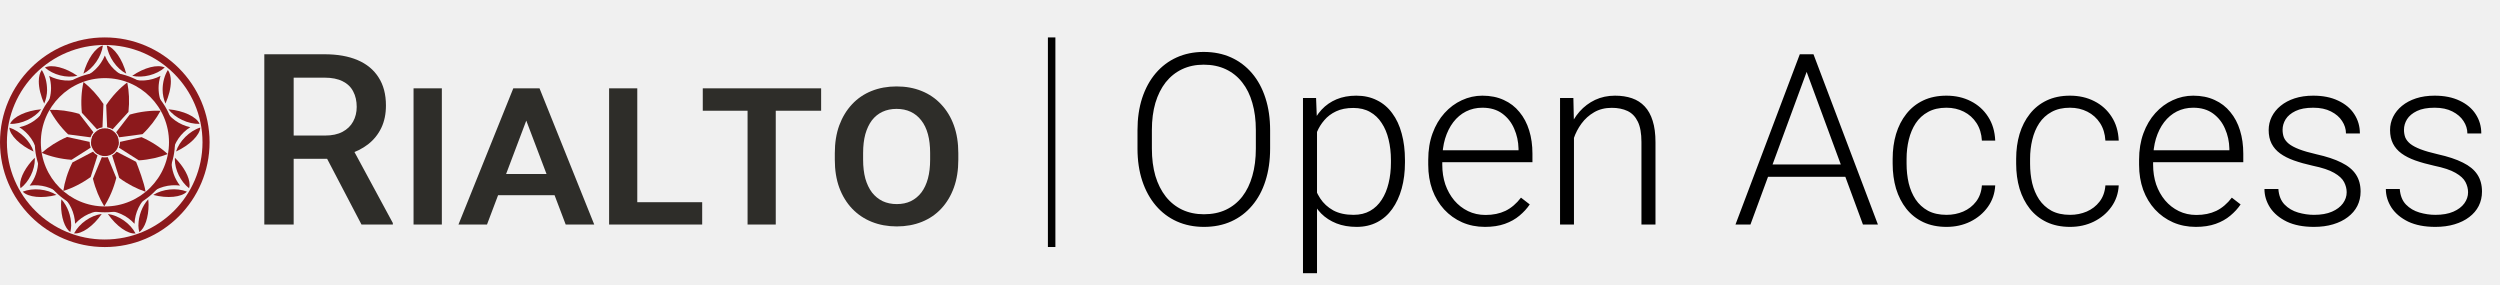
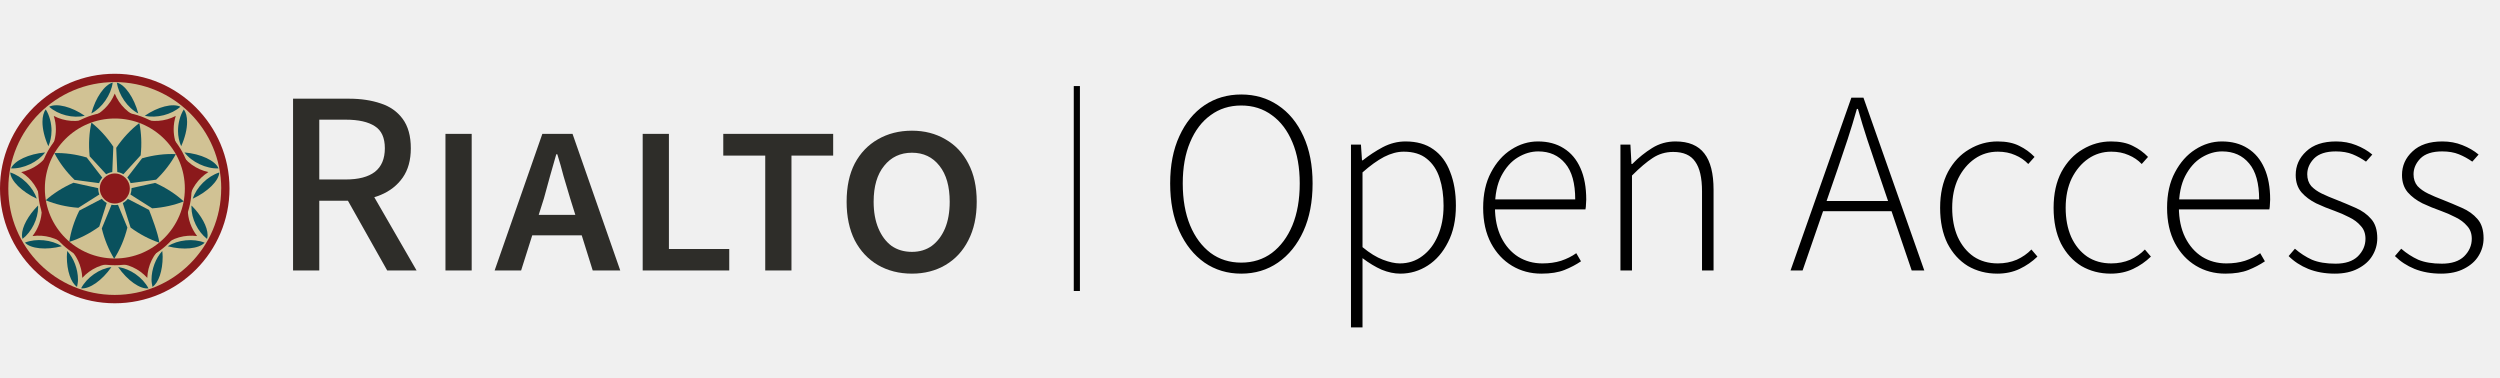
- <svg xmlns="http://www.w3.org/2000/svg" width="334" height="38" viewBox="0 0 334 38" fill="none">
-   <g clip-path="url(#clip0_216_103)">
-     <path d="M13.988 31.998C6.774 31.998 0.923 26.178 0.923 19.003C0.923 11.828 6.774 6.008 13.988 6.008C21.203 6.008 27.054 11.828 27.054 19.003C27.054 26.178 21.203 31.998 13.988 31.998ZM14 5C6.28 5 0 11.279 0 19.003C0 26.727 6.28 33.006 14 33.006C21.72 33.006 28 26.727 28 19.003C28 11.279 21.72 5 14 5Z" fill="#8C191C" />
-     <path d="M14.017 27.582C9.287 27.582 5.456 23.743 5.456 19.009C5.456 14.274 9.287 10.436 14.017 10.436C18.748 10.436 22.579 14.274 22.579 19.009C22.579 23.743 18.748 27.582 14.017 27.582ZM22.991 20.583C23.258 19.068 24.163 17.782 25.423 16.992C23.966 16.68 22.677 15.778 21.9 14.44C21.424 13.614 21.186 12.694 21.186 11.774C21.186 11.22 21.273 10.672 21.441 10.141C20.129 10.831 18.562 10.961 17.117 10.436C15.677 9.905 14.563 8.797 14.006 7.417C13.443 8.797 12.328 9.911 10.877 10.442C9.438 10.967 7.876 10.831 6.565 10.141C6.733 10.672 6.82 11.214 6.82 11.769C6.82 12.694 6.582 13.62 6.1 14.457C5.328 15.784 4.04 16.686 2.583 16.998C3.831 17.782 4.73 19.05 5.009 20.548L5.027 20.654C5.073 20.943 5.096 21.232 5.096 21.52C5.096 22.717 4.684 23.867 3.964 24.799C5.433 24.598 6.948 25.005 8.126 25.984L8.167 26.019C8.167 26.019 8.196 26.043 8.207 26.055C9.339 27.039 9.978 28.442 10.036 29.899C11.034 28.796 12.462 28.13 14.012 28.13C15.544 28.13 16.972 28.796 17.97 29.899C18.028 28.413 18.696 26.986 19.88 25.99C21.058 25.005 22.573 24.598 24.047 24.793C23.322 23.861 22.91 22.712 22.91 21.515C22.91 21.208 22.939 20.901 22.991 20.595C22.991 20.595 22.991 20.583 22.991 20.577V20.583Z" fill="#8C191C" />
-     <path d="M22.103 13.844C22.567 12.818 22.828 11.751 22.828 10.872C22.828 10.23 22.689 9.699 22.428 9.351C21.969 10.082 21.726 11.037 21.726 11.987C21.726 12.647 21.871 13.278 22.109 13.844H22.103ZM14.412 28.59C15.556 30.229 17.099 31.308 18.11 31.184C17.407 29.846 15.863 28.773 14.412 28.59ZM5.508 14.599C3.512 14.775 1.747 15.601 1.347 16.55C2.856 16.609 4.614 15.772 5.508 14.599ZM22.01 9.021C21.081 8.555 19.259 9.021 17.663 10.13C19.096 10.454 20.919 9.994 22.01 9.021ZM18.487 30.117C18.487 30.429 18.545 30.718 18.609 31.007C19.357 30.5 19.851 29.02 19.851 27.34C19.851 27.11 19.822 26.868 19.804 26.627C19.003 27.505 18.492 28.855 18.492 30.117H18.487ZM1.248 17.046C1.306 18.066 2.658 19.398 4.487 20.247C4.051 18.861 2.687 17.505 1.248 17.046ZM26.665 16.55C26.265 15.601 24.506 14.775 22.503 14.599C23.391 15.772 25.15 16.603 26.665 16.55ZM9.896 31.178C10.912 31.302 12.45 30.229 13.594 28.584C12.143 28.767 10.599 29.84 9.896 31.178ZM6.286 11.987C6.286 11.037 6.042 10.082 5.584 9.351C5.323 9.699 5.183 10.23 5.183 10.872C5.183 11.751 5.439 12.824 5.909 13.844C6.141 13.284 6.292 12.653 6.292 11.987H6.286ZM10.343 10.13C8.747 9.021 6.919 8.561 5.996 9.021C7.093 10.006 8.892 10.466 10.343 10.13ZM23.519 20.241C25.347 19.392 26.7 18.06 26.758 17.04C25.318 17.494 23.954 18.856 23.519 20.241ZM8.155 27.328C8.155 29.014 8.648 30.494 9.397 31.001C9.455 30.712 9.513 30.424 9.513 30.117C9.513 28.849 9.002 27.499 8.201 26.621C8.184 26.856 8.155 27.098 8.155 27.328ZM11.144 9.841C12.439 9.168 13.547 7.582 13.75 6.079C12.764 6.321 11.661 7.907 11.144 9.841ZM16.867 9.841C16.351 7.907 15.248 6.321 14.261 6.079C14.47 7.582 15.573 9.168 16.867 9.841ZM23.357 21.267C23.357 22.694 24.134 24.274 25.26 25.147C25.301 25.005 25.33 24.858 25.33 24.693C25.33 23.684 24.564 22.275 23.374 21.078C23.374 21.143 23.357 21.202 23.357 21.267ZM20.472 26.043C22.37 26.538 24.256 26.355 24.97 25.601C23.6 25.052 21.714 25.241 20.472 26.043ZM3.041 25.607C3.755 26.361 5.642 26.544 7.54 26.043C6.298 25.247 4.411 25.058 3.041 25.607ZM4.655 21.273C4.655 21.208 4.643 21.143 4.638 21.078C3.448 22.269 2.682 23.684 2.682 24.693C2.682 24.858 2.711 25.011 2.751 25.147C3.877 24.274 4.655 22.7 4.655 21.273Z" fill="#8C191C" />
-     <path d="M13.112 18.478L12.613 17.83C12.479 17.989 12.369 18.172 12.299 18.372L13.118 18.478H13.112Z" fill="#8C191C" />
-     <path d="M12.485 17.671L10.587 15.212C9.217 14.811 7.853 14.64 6.64 14.675C7.215 15.79 8.051 16.928 9.101 17.953L12.09 18.349C12.178 18.095 12.311 17.871 12.479 17.671H12.485Z" fill="#8C191C" />
-     <path d="M12.178 18.997C12.178 19.215 12.224 19.422 12.294 19.616L12.99 19.174L12.178 18.997Z" fill="#8C191C" />
-     <path d="M11.98 18.997C11.98 18.997 11.98 18.968 11.98 18.956L8.956 18.295C7.644 18.867 6.489 19.616 5.572 20.424C6.727 20.907 8.097 21.243 9.56 21.349L12.119 19.722C12.032 19.498 11.98 19.251 11.98 18.997Z" fill="#8C191C" />
-     <path d="M13.089 20.577L13.338 19.787L12.607 20.17C12.74 20.335 12.903 20.471 13.089 20.577Z" fill="#8C191C" />
-     <path d="M12.433 20.259L9.676 21.703C9.037 22.983 8.631 24.303 8.457 25.512C9.653 25.141 10.924 24.51 12.114 23.649L13.031 20.766C12.799 20.636 12.595 20.465 12.433 20.259Z" fill="#8C191C" />
-     <path d="M14.894 18.478L15.724 18.366C15.649 18.166 15.538 17.983 15.405 17.818L14.9 18.478H14.894Z" fill="#8C191C" />
-     <path d="M17.326 15.318L15.521 17.665C15.695 17.859 15.828 18.089 15.915 18.343L19.044 17.924C20.06 16.951 20.872 15.866 21.447 14.805C20.182 14.74 18.754 14.905 17.326 15.312V15.318Z" fill="#8C191C" />
-     <path d="M14.36 18.024L14.917 17.417C14.737 17.311 14.54 17.234 14.325 17.199L14.36 18.024Z" fill="#8C191C" />
-     <path d="M17.001 11.014C15.997 11.774 15.01 12.812 14.186 14.039L14.313 17.004C14.581 17.046 14.83 17.134 15.051 17.27L17.163 14.952C17.314 13.549 17.245 12.193 17.001 11.014Z" fill="#8C191C" />
-     <path d="M13.095 17.417L13.652 18.024L13.687 17.199C13.472 17.234 13.274 17.317 13.095 17.417Z" fill="#8C191C" />
-     <path d="M13.692 17.004L13.82 13.891C13.031 12.712 12.108 11.716 11.156 10.961C10.877 12.187 10.79 13.602 10.935 15.064L12.961 17.275C13.181 17.14 13.431 17.051 13.692 17.01V17.004Z" fill="#8C191C" />
-     <path d="M15.724 19.622C15.794 19.427 15.84 19.221 15.84 18.997L15.022 19.18L15.724 19.628V19.622Z" fill="#8C191C" />
-     <path d="M18.922 18.319L16.032 18.956C16.032 18.956 16.032 18.985 16.032 19.003C16.032 19.262 15.979 19.504 15.892 19.734L18.556 21.426C19.961 21.332 21.284 21.025 22.405 20.583C21.47 19.722 20.274 18.926 18.916 18.325L18.922 18.319Z" fill="#8C191C" />
-     <path d="M15.405 20.17L14.668 19.787L14.917 20.583C15.103 20.477 15.265 20.335 15.405 20.176V20.17Z" fill="#8C191C" />
-     <path d="M18.185 21.621L15.585 20.265C15.416 20.471 15.213 20.642 14.981 20.772L15.933 23.773C17.076 24.61 18.295 25.235 19.445 25.618C19.299 24.498 18.446 22.275 18.185 21.627V21.621Z" fill="#8C191C" />
-     <path d="M14.325 20.801L14.006 20.029L13.687 20.801C13.791 20.819 13.896 20.837 14.006 20.837C14.116 20.837 14.22 20.825 14.319 20.807L14.325 20.801Z" fill="#8C191C" />
-     <path d="M14.006 21.031C13.867 21.031 13.739 21.019 13.605 20.99L12.415 23.873C12.752 25.259 13.286 26.526 13.925 27.564C14.604 26.503 15.178 25.2 15.538 23.767L14.395 20.99C14.267 21.014 14.133 21.031 14 21.031H14.006Z" fill="#8C191C" />
-     <path d="M5.038 19.003C5.038 14.056 9.061 10.035 14.012 10.035C18.963 10.035 22.985 14.056 22.985 19.003C22.985 23.95 18.963 27.971 14.012 27.971C9.061 27.971 5.038 23.944 5.038 19.003ZM4.649 19.003C4.649 24.168 8.852 28.366 14.012 28.366C19.172 28.366 23.374 24.162 23.374 19.003C23.374 13.844 19.172 9.64 14.012 9.64C8.852 9.64 4.649 13.838 4.649 19.003Z" fill="#8C191C" />
-     <path d="M15.875 18.997C15.875 20.023 15.045 20.854 14.017 20.854C12.99 20.854 12.16 20.023 12.16 18.997C12.16 17.971 12.996 17.14 14.017 17.14C15.039 17.14 15.875 17.971 15.875 18.997Z" fill="#8C191C" />
+ <svg xmlns="http://www.w3.org/2000/svg" width="305" height="46" viewBox="0 0 305 46" fill="none">
+   <g clip-path="url(#clip0_68_1022)">
+     <path d="M14 9C6.282 9 0 15.28 0 23C0 30.72 6.282 37 14 37C21.718 37 28 30.72 28 23C28 15.28 21.723 9 14 9ZM14 35.501C7.093 35.501 1.493 29.902 1.493 23C1.493 16.098 7.093 10.499 14 10.499C20.907 10.499 26.507 16.098 26.507 23C26.507 29.902 20.907 35.501 14 35.501Z" fill="#8B191B" />
+     <path d="M26.985 23C26.985 30.169 21.169 35.981 13.994 35.981C6.819 35.981 1.015 30.169 1.015 23C1.015 15.831 6.825 10.013 14 10.013C21.175 10.013 26.991 15.825 26.991 23H26.985Z" fill="#D1C294" />
+     <path d="M24.045 28.794C23.322 27.858 22.907 26.709 22.907 25.518C22.907 25.216 22.931 24.908 22.989 24.6C22.989 24.6 22.989 24.588 22.989 24.582C23.258 23.071 24.162 21.785 25.422 20.991C23.969 20.677 22.674 19.777 21.898 18.438C21.42 17.608 21.187 16.69 21.187 15.772C21.187 15.221 21.274 14.67 21.443 14.143C20.131 14.83 18.567 14.96 17.115 14.439C15.674 13.912 14.56 12.798 14 11.417C13.44 12.798 12.326 13.912 10.873 14.439C9.432 14.96 7.869 14.83 6.562 14.143C6.732 14.67 6.819 15.215 6.819 15.772C6.819 16.696 6.58 17.626 6.102 18.462C5.332 19.789 4.037 20.689 2.584 20.997C3.833 21.779 4.731 23.053 5.011 24.546C5.011 24.546 5.028 24.647 5.028 24.653C5.075 24.943 5.098 25.234 5.098 25.518C5.098 26.715 4.69 27.864 3.967 28.8C5.437 28.599 6.953 29.008 8.126 29.985L8.167 30.021C8.167 30.021 8.196 30.044 8.207 30.056C9.339 31.04 9.981 32.444 10.039 33.901C11.037 32.799 12.466 32.13 14.012 32.13C15.546 32.13 16.969 32.794 17.967 33.901C18.025 32.414 18.69 30.986 19.874 29.997C21.052 29.014 22.569 28.605 24.039 28.8L24.045 28.794Z" fill="#8B191B" />
+     <path d="M22.552 23C22.552 27.716 18.725 31.537 14.012 31.537C9.298 31.537 5.472 27.716 5.472 23C5.472 18.284 9.298 14.457 14.012 14.457C18.725 14.457 22.552 18.278 22.552 23Z" fill="#D0C192" />
+     <path d="M4.655 25.269C4.655 25.204 4.643 25.139 4.638 25.074C3.447 26.27 2.678 27.68 2.678 28.688C2.678 28.854 2.707 29.002 2.748 29.144C3.873 28.273 4.649 26.697 4.649 25.269H4.655ZM3.039 29.6C3.751 30.352 5.641 30.536 7.537 30.038C6.294 29.239 4.41 29.055 3.039 29.6ZM20.469 30.044C22.365 30.542 24.255 30.358 24.967 29.606C23.596 29.061 21.712 29.245 20.469 30.044ZM23.357 25.263C23.357 26.691 24.133 28.273 25.258 29.144C25.299 29.002 25.328 28.854 25.328 28.688C25.328 27.68 24.564 26.27 23.368 25.074C23.368 25.139 23.351 25.198 23.351 25.263H23.357ZM16.87 13.841C16.351 11.909 15.248 10.321 14.262 10.078C14.467 11.583 15.575 13.171 16.87 13.841ZM11.142 13.841C12.437 13.165 13.545 11.583 13.749 10.078C12.763 10.321 11.661 11.909 11.142 13.841ZM8.155 31.33C8.155 33.013 8.645 34.494 9.398 34.998C9.456 34.713 9.514 34.423 9.514 34.115C9.514 32.847 9.001 31.496 8.202 30.619C8.184 30.856 8.155 31.093 8.155 31.33ZM23.52 24.238C25.346 23.391 26.699 22.058 26.758 21.039C25.317 21.495 23.957 22.852 23.52 24.238ZM10.342 14.125C8.744 13.023 6.918 12.555 5.997 13.023C7.093 14.012 8.896 14.463 10.342 14.125ZM6.288 15.985C6.288 15.037 6.043 14.078 5.582 13.349C5.32 13.698 5.18 14.226 5.18 14.871C5.18 15.754 5.437 16.821 5.903 17.846C6.137 17.283 6.282 16.655 6.282 15.991L6.288 15.985ZM9.893 35.175C10.908 35.3 12.448 34.221 13.592 32.586C12.139 32.764 10.599 33.842 9.893 35.175ZM26.664 20.547C26.267 19.599 24.506 18.77 22.505 18.598C23.392 19.771 25.153 20.607 26.664 20.547ZM1.248 21.039C1.307 22.058 2.66 23.391 4.486 24.238C4.048 22.852 2.689 21.495 1.248 21.039ZM18.486 34.109C18.486 34.417 18.544 34.707 18.602 34.998C19.355 34.494 19.845 33.013 19.845 31.33C19.845 31.099 19.816 30.856 19.798 30.619C18.993 31.496 18.486 32.847 18.486 34.109ZM22.009 13.023C21.082 12.561 19.256 13.023 17.663 14.125C19.098 14.451 20.918 13.989 22.009 13.023ZM5.507 18.598C3.506 18.776 1.744 19.599 1.347 20.547C2.858 20.607 4.614 19.771 5.507 18.598ZM14.414 32.586C15.557 34.227 17.098 35.306 18.113 35.181C17.413 33.842 15.867 32.77 14.414 32.586ZM22.102 17.84C22.569 16.815 22.826 15.748 22.826 14.871C22.826 14.226 22.686 13.698 22.423 13.349C21.968 14.083 21.718 15.037 21.718 15.985C21.718 16.649 21.863 17.277 22.102 17.84Z" fill="#0A515D" />
+     <path d="M10.588 19.214C9.223 18.811 7.857 18.64 6.638 18.675C7.21 19.789 8.05 20.926 9.1 21.951L13.102 22.479L10.582 19.214H10.588Z" fill="#0A515D" />
+     <path d="M8.96 22.295C7.647 22.87 6.492 23.616 5.577 24.428C6.732 24.914 8.102 25.245 9.561 25.352L12.985 23.178L8.96 22.295Z" fill="#0A515D" />
+     <path d="M9.672 25.702C9.036 26.981 8.627 28.303 8.453 29.511C9.648 29.138 10.92 28.51 12.11 27.645L13.335 23.776L9.666 25.696L9.672 25.702Z" fill="#0A515D" />
+     <path d="M19.046 21.922C20.061 20.95 20.878 19.866 21.449 18.805C20.183 18.74 18.754 18.906 17.331 19.315L14.898 22.473L19.046 21.922Z" fill="#0A515D" />
+     <path d="M17.162 18.948C17.313 17.549 17.243 16.193 16.998 15.014C15.995 15.778 15.009 16.809 14.181 18.035L14.356 22.023L17.162 18.948Z" fill="#0A515D" />
+     <path d="M13.819 17.887C13.032 16.708 12.104 15.713 11.153 14.96C10.879 16.187 10.786 17.603 10.938 19.066L13.656 22.028L13.825 17.893L13.819 17.887Z" fill="#0A515D" />
+     <path d="M22.412 24.57C21.478 23.711 20.282 22.917 18.923 22.313L15.027 23.172L18.567 25.417C19.973 25.323 21.297 25.015 22.418 24.57H22.412Z" fill="#0A515D" />
+     <path d="M15.931 27.764C17.074 28.605 18.293 29.227 19.442 29.606C19.297 28.486 18.439 26.265 18.183 25.613L14.665 23.782L15.931 27.764Z" fill="#0A515D" />
+     <path d="M12.419 27.87C12.752 29.256 13.288 30.524 13.93 31.561C14.613 30.501 15.184 29.197 15.54 27.764L14 24.025L12.419 27.87Z" fill="#0A515D" />
+     <path d="M4.649 23C4.649 28.16 8.849 32.361 14.012 32.361C19.174 32.361 23.374 28.16 23.374 23C23.374 17.84 19.174 13.639 14.012 13.639C8.849 13.639 4.649 17.84 4.649 23ZM5.04 23C5.04 18.053 9.065 14.03 14.012 14.03C18.958 14.03 22.983 18.053 22.983 23C22.983 27.947 18.958 31.97 14.012 31.97C9.065 31.97 5.04 27.947 5.04 23Z" fill="#8B191B" />
+     <path d="M15.937 22.994C15.937 24.061 15.073 24.925 14.006 24.925C12.938 24.925 12.075 24.061 12.075 22.994C12.075 21.928 12.944 21.063 14.006 21.063C15.068 21.063 15.937 21.928 15.937 22.994Z" fill="#8B191B" />
+     <path d="M11.982 22.994C11.982 24.114 12.892 25.02 14.012 25.02C15.132 25.02 16.042 24.108 16.042 22.994C16.042 21.88 15.132 20.968 14.012 20.968C12.892 20.968 11.982 21.874 11.982 22.994ZM12.174 22.994C12.174 21.981 12.997 21.163 14.006 21.163C15.015 21.163 15.838 21.987 15.838 22.994C15.838 24.001 15.015 24.831 14.006 24.831C12.997 24.831 12.174 24.007 12.174 22.994Z" fill="#D1C294" />
  </g>
-   <path d="M35.312 7.25H43.359C45.089 7.25 46.562 7.51 47.781 8.031C49 8.552 49.932 9.323 50.578 10.344C51.234 11.354 51.562 12.604 51.562 14.094C51.562 15.229 51.354 16.229 50.938 17.094C50.521 17.958 49.932 18.688 49.172 19.281C48.411 19.865 47.505 20.318 46.453 20.641L45.266 21.219H38.031L38 18.109H43.422C44.359 18.109 45.141 17.943 45.766 17.609C46.391 17.276 46.859 16.823 47.172 16.25C47.495 15.667 47.656 15.01 47.656 14.281C47.656 13.49 47.5 12.802 47.188 12.219C46.885 11.625 46.417 11.172 45.781 10.859C45.146 10.537 44.339 10.375 43.359 10.375H39.234V30H35.312V7.25ZM48.297 30L42.953 19.781L47.062 19.766L52.484 29.797V30H48.297ZM59.031 11.797V30H55.25V11.797H59.031ZM70.531 15.531L65.062 30H61.25L68.578 11.797H71.109L70.531 15.531ZM75.578 30L70.078 15.5L69.5 11.797H72.078L79.391 30H75.578ZM75.344 23.25V26.078H64.938V23.25H75.344ZM93.812 27.016V30H83.953V27.016H93.812ZM85.141 11.797V30H81.375V11.797H85.141ZM103.641 11.797V30H99.875V11.797H103.641ZM109.703 11.797V14.797H93.891V11.797H109.703ZM128.031 20.469V21.344C128.031 22.729 127.833 23.969 127.438 25.062C127.042 26.156 126.479 27.094 125.75 27.875C125.031 28.646 124.167 29.234 123.156 29.641C122.146 30.047 121.031 30.25 119.812 30.25C118.594 30.25 117.479 30.047 116.469 29.641C115.458 29.234 114.583 28.646 113.844 27.875C113.104 27.094 112.531 26.156 112.125 25.062C111.729 23.969 111.531 22.729 111.531 21.344V20.469C111.531 19.083 111.729 17.844 112.125 16.75C112.531 15.656 113.099 14.719 113.828 13.938C114.557 13.156 115.427 12.562 116.438 12.156C117.448 11.75 118.562 11.547 119.781 11.547C121.01 11.547 122.125 11.75 123.125 12.156C124.135 12.562 125.005 13.156 125.734 13.938C126.474 14.719 127.042 15.656 127.438 16.75C127.833 17.844 128.031 19.083 128.031 20.469ZM124.266 21.344V20.438C124.266 19.49 124.167 18.651 123.969 17.922C123.771 17.193 123.474 16.578 123.078 16.078C122.693 15.578 122.224 15.198 121.672 14.938C121.12 14.677 120.49 14.547 119.781 14.547C119.083 14.547 118.453 14.677 117.891 14.938C117.339 15.198 116.87 15.578 116.484 16.078C116.109 16.578 115.818 17.193 115.609 17.922C115.411 18.651 115.312 19.49 115.312 20.438V21.344C115.312 22.281 115.411 23.12 115.609 23.859C115.818 24.588 116.115 25.208 116.5 25.719C116.896 26.219 117.37 26.604 117.922 26.875C118.484 27.135 119.115 27.266 119.812 27.266C120.521 27.266 121.146 27.135 121.688 26.875C122.24 26.604 122.708 26.219 123.094 25.719C123.479 25.208 123.771 24.588 123.969 23.859C124.167 23.12 124.266 22.281 124.266 21.344Z" fill="#2E2D29" />
-   <line x1="140.5" y1="5" x2="140.5" y2="33" stroke="black" />
-   <path d="M169.688 17.406V19.844C169.688 21.438 169.479 22.88 169.062 24.172C168.656 25.453 168.062 26.552 167.281 27.469C166.51 28.385 165.583 29.088 164.5 29.578C163.417 30.068 162.198 30.312 160.844 30.312C159.521 30.312 158.312 30.068 157.219 29.578C156.135 29.088 155.203 28.385 154.422 27.469C153.641 26.552 153.036 25.453 152.609 24.172C152.182 22.88 151.969 21.438 151.969 19.844V17.406C151.969 15.812 152.177 14.375 152.594 13.094C153.021 11.802 153.625 10.698 154.406 9.781C155.188 8.865 156.12 8.161 157.203 7.672C158.286 7.182 159.49 6.938 160.812 6.938C162.167 6.938 163.385 7.182 164.469 7.672C165.552 8.161 166.484 8.865 167.266 9.781C168.047 10.698 168.646 11.802 169.062 13.094C169.479 14.375 169.688 15.812 169.688 17.406ZM167.781 19.844V17.375C167.781 16.031 167.625 14.823 167.312 13.75C167.01 12.677 166.557 11.76 165.953 11C165.359 10.24 164.63 9.656 163.766 9.25C162.901 8.844 161.917 8.641 160.812 8.641C159.74 8.641 158.776 8.844 157.922 9.25C157.068 9.656 156.339 10.24 155.734 11C155.141 11.76 154.682 12.677 154.359 13.75C154.047 14.823 153.891 16.031 153.891 17.375V19.844C153.891 21.198 154.047 22.417 154.359 23.5C154.682 24.573 155.146 25.495 155.75 26.266C156.354 27.026 157.083 27.609 157.938 28.016C158.802 28.422 159.771 28.625 160.844 28.625C161.958 28.625 162.943 28.422 163.797 28.016C164.651 27.609 165.375 27.026 165.969 26.266C166.562 25.495 167.01 24.573 167.312 23.5C167.625 22.417 167.781 21.198 167.781 19.844ZM175.953 16.344V36.5H174.078V13.094H175.828L175.953 16.344ZM187.703 21.391V21.719C187.703 22.979 187.557 24.135 187.266 25.188C186.974 26.24 186.552 27.151 186 27.922C185.458 28.682 184.786 29.271 183.984 29.688C183.182 30.104 182.271 30.312 181.25 30.312C180.24 30.312 179.339 30.156 178.547 29.844C177.755 29.531 177.073 29.088 176.5 28.516C175.938 27.932 175.484 27.255 175.141 26.484C174.807 25.703 174.573 24.849 174.438 23.922V19.594C174.594 18.573 174.849 17.646 175.203 16.812C175.557 15.979 176.01 15.26 176.562 14.656C177.125 14.052 177.792 13.588 178.562 13.266C179.333 12.943 180.214 12.781 181.203 12.781C182.234 12.781 183.151 12.984 183.953 13.391C184.766 13.787 185.448 14.365 186 15.125C186.562 15.875 186.984 16.781 187.266 17.844C187.557 18.896 187.703 20.078 187.703 21.391ZM185.828 21.719V21.391C185.828 20.401 185.724 19.484 185.516 18.641C185.318 17.797 185.01 17.062 184.594 16.438C184.188 15.802 183.667 15.307 183.031 14.953C182.406 14.599 181.661 14.422 180.797 14.422C179.901 14.422 179.135 14.573 178.5 14.875C177.875 15.167 177.354 15.557 176.938 16.047C176.521 16.526 176.193 17.052 175.953 17.625C175.714 18.198 175.536 18.76 175.422 19.312V24.297C175.62 25.088 175.938 25.823 176.375 26.5C176.812 27.167 177.396 27.703 178.125 28.109C178.865 28.505 179.766 28.703 180.828 28.703C181.682 28.703 182.422 28.526 183.047 28.172C183.672 27.818 184.188 27.323 184.594 26.688C185.01 26.052 185.318 25.312 185.516 24.469C185.724 23.625 185.828 22.708 185.828 21.719ZM198.391 30.312C197.286 30.312 196.271 30.109 195.344 29.703C194.427 29.297 193.625 28.724 192.938 27.984C192.26 27.245 191.734 26.37 191.359 25.359C190.995 24.338 190.812 23.224 190.812 22.016V21.344C190.812 20.042 191.005 18.865 191.391 17.812C191.776 16.76 192.307 15.859 192.984 15.109C193.661 14.359 194.432 13.787 195.297 13.391C196.172 12.984 197.089 12.781 198.047 12.781C199.12 12.781 200.073 12.974 200.906 13.359C201.74 13.734 202.438 14.271 203 14.969C203.573 15.656 204.005 16.474 204.297 17.422C204.589 18.359 204.734 19.396 204.734 20.531V21.672H191.938V20.078H202.875V19.859C202.854 18.912 202.661 18.026 202.297 17.203C201.943 16.37 201.411 15.693 200.703 15.172C199.995 14.651 199.109 14.391 198.047 14.391C197.255 14.391 196.526 14.557 195.859 14.891C195.203 15.224 194.635 15.703 194.156 16.328C193.688 16.943 193.323 17.677 193.062 18.531C192.812 19.375 192.688 20.312 192.688 21.344V22.016C192.688 22.953 192.823 23.828 193.094 24.641C193.375 25.443 193.771 26.151 194.281 26.766C194.802 27.38 195.417 27.859 196.125 28.203C196.833 28.547 197.615 28.719 198.469 28.719C199.469 28.719 200.354 28.537 201.125 28.172C201.896 27.797 202.589 27.208 203.203 26.406L204.375 27.312C204.01 27.854 203.552 28.354 203 28.812C202.458 29.271 201.807 29.635 201.047 29.906C200.286 30.177 199.401 30.312 198.391 30.312ZM210.281 16.703V30H208.422V13.094H210.203L210.281 16.703ZM209.859 20.5L209.031 20.031C209.094 19.031 209.297 18.094 209.641 17.219C209.984 16.344 210.448 15.573 211.031 14.906C211.625 14.24 212.318 13.719 213.109 13.344C213.911 12.969 214.797 12.781 215.766 12.781C216.609 12.781 217.365 12.896 218.031 13.125C218.698 13.354 219.266 13.719 219.734 14.219C220.203 14.719 220.557 15.359 220.797 16.141C221.047 16.922 221.172 17.875 221.172 19V30H219.297V18.984C219.297 17.818 219.135 16.906 218.812 16.25C218.49 15.583 218.031 15.109 217.438 14.828C216.844 14.547 216.141 14.406 215.328 14.406C214.432 14.406 213.646 14.604 212.969 15C212.302 15.385 211.74 15.891 211.281 16.516C210.833 17.13 210.49 17.792 210.25 18.5C210.01 19.198 209.88 19.865 209.859 20.5ZM241.734 8.609L233.859 30H231.859L240.453 7.25H241.844L241.734 8.609ZM248.891 30L241 8.609L240.891 7.25H242.281L250.891 30H248.891ZM247.484 21.969V23.625H235.406V21.969H247.484ZM260.062 28.703C260.854 28.703 261.594 28.557 262.281 28.266C262.979 27.963 263.552 27.521 264 26.938C264.458 26.344 264.719 25.62 264.781 24.766H266.562C266.51 25.838 266.182 26.797 265.578 27.641C264.984 28.474 264.203 29.13 263.234 29.609C262.276 30.078 261.219 30.312 260.062 30.312C258.885 30.312 257.844 30.099 256.938 29.672C256.042 29.245 255.292 28.651 254.688 27.891C254.083 27.12 253.625 26.224 253.312 25.203C253.01 24.172 252.859 23.062 252.859 21.875V21.219C252.859 20.031 253.01 18.927 253.312 17.906C253.625 16.875 254.083 15.979 254.688 15.219C255.292 14.448 256.042 13.849 256.938 13.422C257.833 12.995 258.87 12.781 260.047 12.781C261.255 12.781 262.339 13.026 263.297 13.516C264.266 14.005 265.036 14.698 265.609 15.594C266.193 16.49 266.51 17.552 266.562 18.781H264.781C264.729 17.875 264.49 17.094 264.062 16.438C263.635 15.781 263.073 15.276 262.375 14.922C261.677 14.568 260.901 14.391 260.047 14.391C259.089 14.391 258.271 14.578 257.594 14.953C256.917 15.318 256.365 15.823 255.938 16.469C255.521 17.104 255.214 17.833 255.016 18.656C254.818 19.469 254.719 20.323 254.719 21.219V21.875C254.719 22.781 254.812 23.646 255 24.469C255.198 25.281 255.505 26.005 255.922 26.641C256.349 27.276 256.901 27.781 257.578 28.156C258.266 28.521 259.094 28.703 260.062 28.703ZM276.562 28.703C277.354 28.703 278.094 28.557 278.781 28.266C279.479 27.963 280.052 27.521 280.5 26.938C280.958 26.344 281.219 25.62 281.281 24.766H283.062C283.01 25.838 282.682 26.797 282.078 27.641C281.484 28.474 280.703 29.13 279.734 29.609C278.776 30.078 277.719 30.312 276.562 30.312C275.385 30.312 274.344 30.099 273.438 29.672C272.542 29.245 271.792 28.651 271.188 27.891C270.583 27.12 270.125 26.224 269.812 25.203C269.51 24.172 269.359 23.062 269.359 21.875V21.219C269.359 20.031 269.51 18.927 269.812 17.906C270.125 16.875 270.583 15.979 271.188 15.219C271.792 14.448 272.542 13.849 273.438 13.422C274.333 12.995 275.37 12.781 276.547 12.781C277.755 12.781 278.839 13.026 279.797 13.516C280.766 14.005 281.536 14.698 282.109 15.594C282.693 16.49 283.01 17.552 283.062 18.781H281.281C281.229 17.875 280.99 17.094 280.562 16.438C280.135 15.781 279.573 15.276 278.875 14.922C278.177 14.568 277.401 14.391 276.547 14.391C275.589 14.391 274.771 14.578 274.094 14.953C273.417 15.318 272.865 15.823 272.438 16.469C272.021 17.104 271.714 17.833 271.516 18.656C271.318 19.469 271.219 20.323 271.219 21.219V21.875C271.219 22.781 271.312 23.646 271.5 24.469C271.698 25.281 272.005 26.005 272.422 26.641C272.849 27.276 273.401 27.781 274.078 28.156C274.766 28.521 275.594 28.703 276.562 28.703ZM293.359 30.312C292.255 30.312 291.24 30.109 290.312 29.703C289.396 29.297 288.594 28.724 287.906 27.984C287.229 27.245 286.703 26.37 286.328 25.359C285.964 24.338 285.781 23.224 285.781 22.016V21.344C285.781 20.042 285.974 18.865 286.359 17.812C286.745 16.76 287.276 15.859 287.953 15.109C288.63 14.359 289.401 13.787 290.266 13.391C291.141 12.984 292.057 12.781 293.016 12.781C294.089 12.781 295.042 12.974 295.875 13.359C296.708 13.734 297.406 14.271 297.969 14.969C298.542 15.656 298.974 16.474 299.266 17.422C299.557 18.359 299.703 19.396 299.703 20.531V21.672H286.906V20.078H297.844V19.859C297.823 18.912 297.63 18.026 297.266 17.203C296.911 16.37 296.38 15.693 295.672 15.172C294.964 14.651 294.078 14.391 293.016 14.391C292.224 14.391 291.495 14.557 290.828 14.891C290.172 15.224 289.604 15.703 289.125 16.328C288.656 16.943 288.292 17.677 288.031 18.531C287.781 19.375 287.656 20.312 287.656 21.344V22.016C287.656 22.953 287.792 23.828 288.062 24.641C288.344 25.443 288.74 26.151 289.25 26.766C289.771 27.38 290.385 27.859 291.094 28.203C291.802 28.547 292.583 28.719 293.438 28.719C294.438 28.719 295.323 28.537 296.094 28.172C296.865 27.797 297.557 27.208 298.172 26.406L299.344 27.312C298.979 27.854 298.521 28.354 297.969 28.812C297.427 29.271 296.776 29.635 296.016 29.906C295.255 30.177 294.37 30.312 293.359 30.312ZM313.516 25.688C313.516 25.229 313.401 24.776 313.172 24.328C312.943 23.88 312.5 23.469 311.844 23.094C311.198 22.719 310.245 22.401 308.984 22.141C308.047 21.932 307.208 21.698 306.469 21.438C305.74 21.177 305.125 20.865 304.625 20.5C304.125 20.135 303.745 19.698 303.484 19.188C303.224 18.677 303.094 18.073 303.094 17.375C303.094 16.75 303.229 16.162 303.5 15.609C303.781 15.047 304.177 14.557 304.688 14.141C305.208 13.713 305.833 13.38 306.562 13.141C307.302 12.901 308.13 12.781 309.047 12.781C310.349 12.781 311.464 13.005 312.391 13.453C313.328 13.891 314.042 14.49 314.531 15.25C315.031 16.01 315.281 16.87 315.281 17.828H313.422C313.422 17.245 313.25 16.693 312.906 16.172C312.573 15.651 312.078 15.224 311.422 14.891C310.776 14.557 309.984 14.391 309.047 14.391C308.078 14.391 307.292 14.537 306.688 14.828C306.083 15.12 305.641 15.49 305.359 15.938C305.089 16.385 304.953 16.849 304.953 17.328C304.953 17.703 305.01 18.047 305.125 18.359C305.25 18.662 305.469 18.943 305.781 19.203C306.104 19.463 306.562 19.708 307.156 19.938C307.75 20.167 308.521 20.391 309.469 20.609C310.833 20.912 311.948 21.281 312.812 21.719C313.688 22.146 314.333 22.677 314.75 23.312C315.167 23.938 315.375 24.698 315.375 25.594C315.375 26.292 315.229 26.932 314.938 27.516C314.646 28.088 314.224 28.583 313.672 29C313.13 29.417 312.474 29.74 311.703 29.969C310.943 30.198 310.089 30.312 309.141 30.312C307.714 30.312 306.505 30.078 305.516 29.609C304.536 29.13 303.792 28.505 303.281 27.734C302.781 26.953 302.531 26.125 302.531 25.25H304.391C304.453 26.125 304.729 26.818 305.219 27.328C305.708 27.828 306.307 28.182 307.016 28.391C307.734 28.599 308.443 28.703 309.141 28.703C310.099 28.703 310.901 28.562 311.547 28.281C312.193 28 312.682 27.63 313.016 27.172C313.349 26.713 313.516 26.219 313.516 25.688ZM329.734 25.688C329.734 25.229 329.62 24.776 329.391 24.328C329.161 23.88 328.719 23.469 328.062 23.094C327.417 22.719 326.464 22.401 325.203 22.141C324.266 21.932 323.427 21.698 322.688 21.438C321.958 21.177 321.344 20.865 320.844 20.5C320.344 20.135 319.964 19.698 319.703 19.188C319.443 18.677 319.312 18.073 319.312 17.375C319.312 16.75 319.448 16.162 319.719 15.609C320 15.047 320.396 14.557 320.906 14.141C321.427 13.713 322.052 13.38 322.781 13.141C323.521 12.901 324.349 12.781 325.266 12.781C326.568 12.781 327.682 13.005 328.609 13.453C329.547 13.891 330.26 14.49 330.75 15.25C331.25 16.01 331.5 16.87 331.5 17.828H329.641C329.641 17.245 329.469 16.693 329.125 16.172C328.792 15.651 328.297 15.224 327.641 14.891C326.995 14.557 326.203 14.391 325.266 14.391C324.297 14.391 323.51 14.537 322.906 14.828C322.302 15.12 321.859 15.49 321.578 15.938C321.307 16.385 321.172 16.849 321.172 17.328C321.172 17.703 321.229 18.047 321.344 18.359C321.469 18.662 321.688 18.943 322 19.203C322.323 19.463 322.781 19.708 323.375 19.938C323.969 20.167 324.74 20.391 325.688 20.609C327.052 20.912 328.167 21.281 329.031 21.719C329.906 22.146 330.552 22.677 330.969 23.312C331.385 23.938 331.594 24.698 331.594 25.594C331.594 26.292 331.448 26.932 331.156 27.516C330.865 28.088 330.443 28.583 329.891 29C329.349 29.417 328.693 29.74 327.922 29.969C327.161 30.198 326.307 30.312 325.359 30.312C323.932 30.312 322.724 30.078 321.734 29.609C320.755 29.13 320.01 28.505 319.5 27.734C319 26.953 318.75 26.125 318.75 25.25H320.609C320.672 26.125 320.948 26.818 321.438 27.328C321.927 27.828 322.526 28.182 323.234 28.391C323.953 28.599 324.661 28.703 325.359 28.703C326.318 28.703 327.12 28.562 327.766 28.281C328.411 28 328.901 27.63 329.234 27.172C329.568 26.713 329.734 26.219 329.734 25.688Z" fill="black" />
+   <path d="M35.752 33V12.04H42.568C44.019 12.04 45.309 12.232 46.44 12.616C47.571 12.979 48.467 13.608 49.128 14.504C49.789 15.4 50.12 16.595 50.12 18.088C50.12 19.539 49.789 20.733 49.128 21.672C48.467 22.611 47.571 23.315 46.44 23.784C45.309 24.253 44.019 24.488 42.568 24.488H38.952V33H35.752ZM38.952 21.896H42.184C43.741 21.896 44.925 21.587 45.736 20.968C46.547 20.328 46.952 19.368 46.952 18.088C46.952 16.808 46.547 15.912 45.736 15.4C44.925 14.867 43.741 14.6 42.184 14.6H38.952V21.896ZM47.24 33L41.96 23.624L44.36 21.8L50.824 33H47.24ZM54.346 33V16.328H57.546V33H54.346ZM60.344 33L66.168 16.328H69.848L75.672 33H72.312L69.56 24.2C69.282 23.304 69.016 22.408 68.76 21.512C68.525 20.595 68.269 19.699 67.992 18.824H67.864C67.608 19.72 67.352 20.616 67.096 21.512C66.861 22.408 66.616 23.304 66.36 24.2L63.576 33H60.344ZM63.8 28.712V26.216H72.184V28.712H63.8ZM78.408 33V16.328H81.608V30.376H88.968V33H78.408ZM93.359 33V18.984H88.239V16.328H101.647V18.984H96.559V33H93.359ZM111.256 33.384C109.698 33.384 108.312 33.032 107.096 32.328C105.901 31.624 104.962 30.621 104.28 29.32C103.618 27.997 103.288 26.429 103.288 24.616C103.288 22.781 103.618 21.224 104.28 19.944C104.962 18.664 105.901 17.683 107.096 17C108.312 16.296 109.698 15.944 111.256 15.944C112.792 15.944 114.157 16.296 115.352 17C116.546 17.683 117.474 18.664 118.135 19.944C118.818 21.224 119.16 22.781 119.16 24.616C119.16 26.429 118.818 27.997 118.135 29.32C117.474 30.621 116.546 31.624 115.352 32.328C114.157 33.032 112.792 33.384 111.256 33.384ZM111.256 30.728C112.194 30.728 113.005 30.483 113.688 29.992C114.37 29.48 114.904 28.776 115.288 27.88C115.672 26.963 115.864 25.875 115.864 24.616C115.864 22.739 115.448 21.277 114.616 20.232C113.784 19.165 112.664 18.632 111.256 18.632C109.848 18.632 108.717 19.165 107.864 20.232C107.01 21.277 106.584 22.739 106.584 24.616C106.584 25.853 106.776 26.931 107.16 27.848C107.544 28.765 108.077 29.48 108.76 29.992C109.464 30.483 110.296 30.728 111.256 30.728Z" fill="#2E2D29" />
+   <line x1="131.375" y1="10.5" x2="131.375" y2="35.5" stroke="black" stroke-width="0.75" />
+   <path d="M151.432 33.384C149.747 33.384 148.253 32.936 146.952 32.04C145.651 31.123 144.627 29.843 143.88 28.2C143.133 26.557 142.76 24.616 142.76 22.376C142.76 20.157 143.133 18.237 143.88 16.616C144.627 14.973 145.651 13.715 146.952 12.84C148.253 11.965 149.747 11.528 151.432 11.528C153.117 11.528 154.611 11.965 155.912 12.84C157.235 13.715 158.269 14.973 159.016 16.616C159.763 18.237 160.136 20.157 160.136 22.376C160.136 24.616 159.763 26.557 159.016 28.2C158.269 29.843 157.235 31.123 155.912 32.04C154.611 32.936 153.117 33.384 151.432 33.384ZM151.432 32.04C152.861 32.04 154.109 31.645 155.176 30.856C156.243 30.045 157.075 28.925 157.672 27.496C158.269 26.045 158.568 24.339 158.568 22.376C158.568 20.435 158.269 18.76 157.672 17.352C157.075 15.923 156.243 14.824 155.176 14.056C154.109 13.267 152.861 12.872 151.432 12.872C150.003 12.872 148.755 13.267 147.688 14.056C146.621 14.824 145.789 15.923 145.192 17.352C144.595 18.76 144.296 20.435 144.296 22.376C144.296 24.339 144.595 26.045 145.192 27.496C145.789 28.925 146.621 30.045 147.688 30.856C148.755 31.645 150.003 32.04 151.432 32.04ZM164.819 39.944V17.64H166.035L166.163 19.56H166.259C167.006 18.963 167.816 18.429 168.691 17.96C169.587 17.491 170.515 17.256 171.475 17.256C172.84 17.256 173.971 17.576 174.867 18.216C175.784 18.856 176.467 19.773 176.915 20.968C177.384 22.141 177.619 23.517 177.619 25.096C177.619 26.824 177.299 28.307 176.659 29.544C176.04 30.781 175.219 31.731 174.195 32.392C173.171 33.053 172.051 33.384 170.835 33.384C170.11 33.384 169.352 33.224 168.563 32.904C167.795 32.563 167.016 32.093 166.227 31.496V34.344V39.944H164.819ZM170.771 32.136C171.816 32.136 172.734 31.837 173.523 31.24C174.334 30.643 174.963 29.821 175.411 28.776C175.88 27.709 176.115 26.483 176.115 25.096C176.115 23.837 175.955 22.717 175.635 21.736C175.315 20.733 174.792 19.944 174.067 19.368C173.363 18.792 172.424 18.504 171.251 18.504C170.483 18.504 169.683 18.717 168.851 19.144C168.04 19.571 167.166 20.2 166.227 21.032V30.152C167.102 30.877 167.934 31.389 168.723 31.688C169.512 31.987 170.195 32.136 170.771 32.136ZM188.049 33.384C186.727 33.384 185.532 33.064 184.465 32.424C183.399 31.784 182.545 30.867 181.905 29.672C181.265 28.456 180.945 27.016 180.945 25.352C180.945 23.667 181.265 22.227 181.905 21.032C182.545 19.816 183.367 18.888 184.369 18.248C185.393 17.587 186.481 17.256 187.633 17.256C188.849 17.256 189.895 17.533 190.769 18.088C191.665 18.643 192.348 19.453 192.817 20.52C193.287 21.565 193.521 22.845 193.521 24.36C193.521 24.531 193.511 24.723 193.489 24.936C193.489 25.128 193.468 25.331 193.425 25.544H181.809V24.328H192.177C192.177 22.365 191.772 20.904 190.961 19.944C190.151 18.963 189.052 18.472 187.665 18.472C186.812 18.472 185.98 18.717 185.169 19.208C184.359 19.699 183.687 20.456 183.153 21.48C182.641 22.483 182.385 23.752 182.385 25.288C182.385 26.696 182.641 27.923 183.153 28.968C183.665 29.992 184.359 30.781 185.233 31.336C186.108 31.869 187.089 32.136 188.177 32.136C189.009 32.136 189.767 32.029 190.449 31.816C191.153 31.581 191.772 31.272 192.305 30.888L192.881 31.88C192.284 32.285 191.612 32.637 190.865 32.936C190.119 33.235 189.18 33.384 188.049 33.384ZM197.694 33V17.64H198.91L199.038 20.008H199.134C199.923 19.219 200.734 18.568 201.566 18.056C202.419 17.523 203.369 17.256 204.414 17.256C206.014 17.256 207.187 17.747 207.934 18.728C208.681 19.688 209.054 21.16 209.054 23.144V33H207.646V23.336C207.646 21.693 207.369 20.488 206.814 19.72C206.281 18.931 205.385 18.536 204.126 18.536C203.209 18.536 202.377 18.781 201.63 19.272C200.905 19.741 200.062 20.456 199.102 21.416V33H197.694ZM218.444 33L225.868 11.912H227.34L234.764 33H233.228L229.004 20.584C228.577 19.325 228.172 18.12 227.788 16.968C227.404 15.795 227.03 14.568 226.668 13.288H226.54C226.177 14.568 225.804 15.795 225.42 16.968C225.036 18.12 224.63 19.325 224.204 20.584L219.916 33H218.444ZM221.836 25.768V24.52H231.276V25.768H221.836ZM243.671 33.384C242.349 33.384 241.154 33.075 240.087 32.456C239.042 31.816 238.21 30.899 237.591 29.704C236.994 28.488 236.695 27.037 236.695 25.352C236.695 23.645 237.015 22.184 237.655 20.968C238.317 19.752 239.181 18.835 240.247 18.216C241.314 17.576 242.466 17.256 243.703 17.256C244.77 17.256 245.655 17.437 246.359 17.8C247.063 18.141 247.682 18.589 248.215 19.144L247.447 20.008C246.999 19.539 246.466 19.176 245.847 18.92C245.229 18.643 244.525 18.504 243.735 18.504C242.69 18.504 241.751 18.792 240.919 19.368C240.087 19.944 239.415 20.744 238.903 21.768C238.413 22.792 238.167 23.987 238.167 25.352C238.167 26.696 238.391 27.88 238.839 28.904C239.309 29.928 239.959 30.728 240.791 31.304C241.623 31.859 242.605 32.136 243.735 32.136C244.567 32.136 245.335 31.987 246.039 31.688C246.743 31.368 247.341 30.952 247.831 30.44L248.567 31.304C247.927 31.923 247.202 32.424 246.391 32.808C245.581 33.192 244.674 33.384 243.671 33.384ZM257.515 33.384C256.192 33.384 254.998 33.075 253.931 32.456C252.886 31.816 252.054 30.899 251.435 29.704C250.838 28.488 250.539 27.037 250.539 25.352C250.539 23.645 250.859 22.184 251.499 20.968C252.16 19.752 253.024 18.835 254.091 18.216C255.158 17.576 256.31 17.256 257.547 17.256C258.614 17.256 259.499 17.437 260.203 17.8C260.907 18.141 261.526 18.589 262.059 19.144L261.291 20.008C260.843 19.539 260.31 19.176 259.691 18.92C259.072 18.643 258.368 18.504 257.579 18.504C256.534 18.504 255.595 18.792 254.763 19.368C253.931 19.944 253.259 20.744 252.747 21.768C252.256 22.792 252.011 23.987 252.011 25.352C252.011 26.696 252.235 27.88 252.683 28.904C253.152 29.928 253.803 30.728 254.635 31.304C255.467 31.859 256.448 32.136 257.579 32.136C258.411 32.136 259.179 31.987 259.883 31.688C260.587 31.368 261.184 30.952 261.675 30.44L262.411 31.304C261.771 31.923 261.046 32.424 260.235 32.808C259.424 33.192 258.518 33.384 257.515 33.384ZM271.487 33.384C270.164 33.384 268.969 33.064 267.903 32.424C266.836 31.784 265.983 30.867 265.343 29.672C264.703 28.456 264.383 27.016 264.383 25.352C264.383 23.667 264.703 22.227 265.343 21.032C265.983 19.816 266.804 18.888 267.807 18.248C268.831 17.587 269.919 17.256 271.071 17.256C272.287 17.256 273.332 17.533 274.207 18.088C275.103 18.643 275.785 19.453 276.255 20.52C276.724 21.565 276.959 22.845 276.959 24.36C276.959 24.531 276.948 24.723 276.927 24.936C276.927 25.128 276.905 25.331 276.863 25.544H265.247V24.328H275.615C275.615 22.365 275.209 20.904 274.399 19.944C273.588 18.963 272.489 18.472 271.103 18.472C270.249 18.472 269.417 18.717 268.607 19.208C267.796 19.699 267.124 20.456 266.591 21.48C266.079 22.483 265.823 23.752 265.823 25.288C265.823 26.696 266.079 27.923 266.591 28.968C267.103 29.992 267.796 30.781 268.671 31.336C269.545 31.869 270.527 32.136 271.615 32.136C272.447 32.136 273.204 32.029 273.887 31.816C274.591 31.581 275.209 31.272 275.743 30.888L276.319 31.88C275.721 32.285 275.049 32.637 274.303 32.936C273.556 33.235 272.617 33.384 271.487 33.384ZM284.844 33.384C283.649 33.384 282.572 33.192 281.612 32.808C280.673 32.424 279.873 31.901 279.212 31.24L279.98 30.344C280.62 30.899 281.313 31.347 282.06 31.688C282.828 32.008 283.788 32.168 284.94 32.168C286.134 32.168 287.041 31.869 287.66 31.272C288.278 30.653 288.588 29.939 288.588 29.128C288.588 28.488 288.396 27.965 288.012 27.56C287.649 27.133 287.18 26.781 286.604 26.504C286.028 26.205 285.441 25.949 284.844 25.736C284.054 25.459 283.297 25.149 282.572 24.808C281.846 24.445 281.249 23.997 280.78 23.464C280.31 22.909 280.076 22.205 280.076 21.352C280.076 20.221 280.502 19.261 281.356 18.472C282.209 17.661 283.425 17.256 285.004 17.256C285.878 17.256 286.689 17.405 287.436 17.704C288.204 18.003 288.865 18.387 289.42 18.856L288.652 19.72C288.14 19.357 287.596 19.059 287.02 18.824C286.444 18.589 285.761 18.472 284.972 18.472C283.777 18.472 282.892 18.76 282.316 19.336C281.761 19.912 281.484 20.552 281.484 21.256C281.484 21.832 281.644 22.312 281.964 22.696C282.305 23.059 282.742 23.368 283.276 23.624C283.809 23.88 284.385 24.125 285.004 24.36C285.814 24.68 286.604 25.011 287.372 25.352C288.161 25.693 288.801 26.152 289.292 26.728C289.782 27.283 290.028 28.061 290.028 29.064C290.028 29.832 289.825 30.547 289.42 31.208C289.036 31.848 288.449 32.371 287.66 32.776C286.892 33.181 285.953 33.384 284.844 33.384ZM297.812 33.384C296.618 33.384 295.54 33.192 294.58 32.808C293.642 32.424 292.842 31.901 292.18 31.24L292.948 30.344C293.588 30.899 294.282 31.347 295.028 31.688C295.796 32.008 296.756 32.168 297.908 32.168C299.103 32.168 300.01 31.869 300.628 31.272C301.247 30.653 301.556 29.939 301.556 29.128C301.556 28.488 301.364 27.965 300.98 27.56C300.618 27.133 300.148 26.781 299.572 26.504C298.996 26.205 298.41 25.949 297.812 25.736C297.023 25.459 296.266 25.149 295.54 24.808C294.815 24.445 294.218 23.997 293.748 23.464C293.279 22.909 293.044 22.205 293.044 21.352C293.044 20.221 293.471 19.261 294.324 18.472C295.178 17.661 296.394 17.256 297.972 17.256C298.847 17.256 299.658 17.405 300.404 17.704C301.172 18.003 301.834 18.387 302.388 18.856L301.62 19.72C301.108 19.357 300.564 19.059 299.988 18.824C299.412 18.589 298.73 18.472 297.94 18.472C296.746 18.472 295.86 18.76 295.284 19.336C294.73 19.912 294.452 20.552 294.452 21.256C294.452 21.832 294.612 22.312 294.932 22.696C295.274 23.059 295.711 23.368 296.244 23.624C296.778 23.88 297.354 24.125 297.972 24.36C298.783 24.68 299.572 25.011 300.34 25.352C301.13 25.693 301.77 26.152 302.26 26.728C302.751 27.283 302.996 28.061 302.996 29.064C302.996 29.832 302.794 30.547 302.388 31.208C302.004 31.848 301.418 32.371 300.628 32.776C299.86 33.181 298.922 33.384 297.812 33.384Z" fill="black" />
  <defs>
-     <clipPath id="clip0_216_103">
-       <rect width="28" height="28" fill="white" transform="translate(0 5)" />
+     <clipPath id="clip0_68_1022">
+       <rect width="28" height="28" fill="white" transform="translate(0 9)" />
    </clipPath>
  </defs>
</svg>
